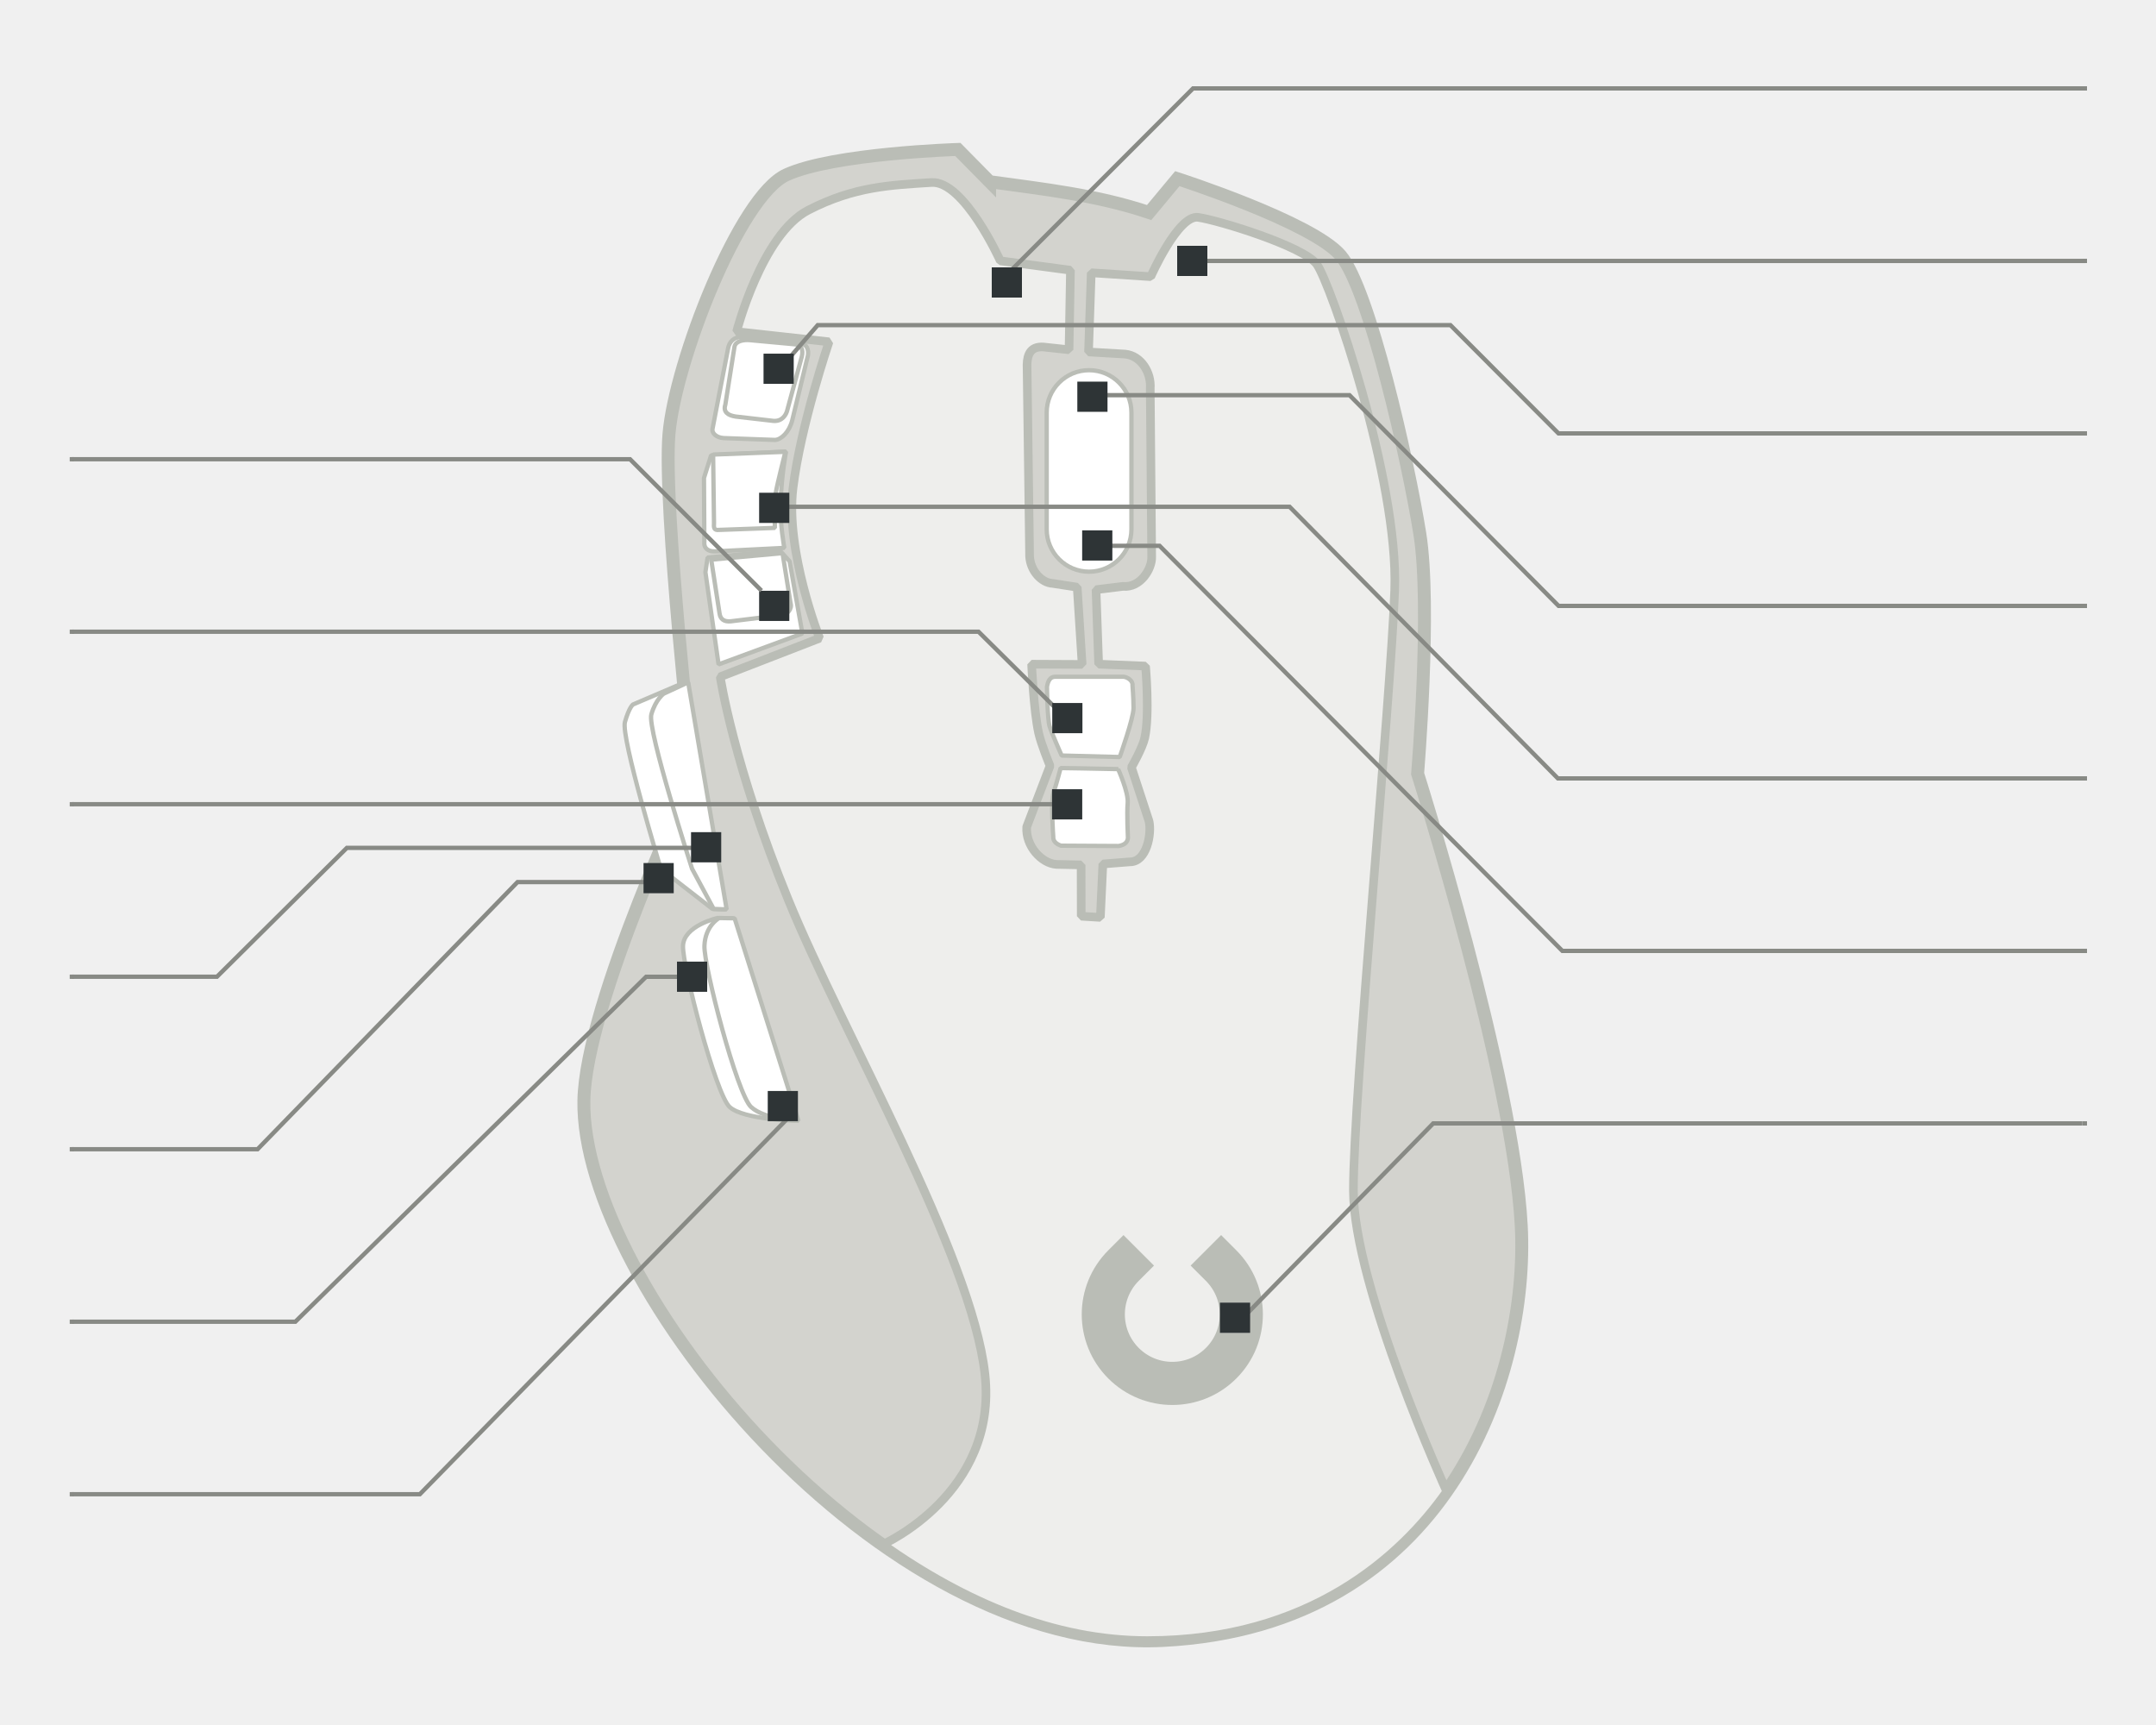
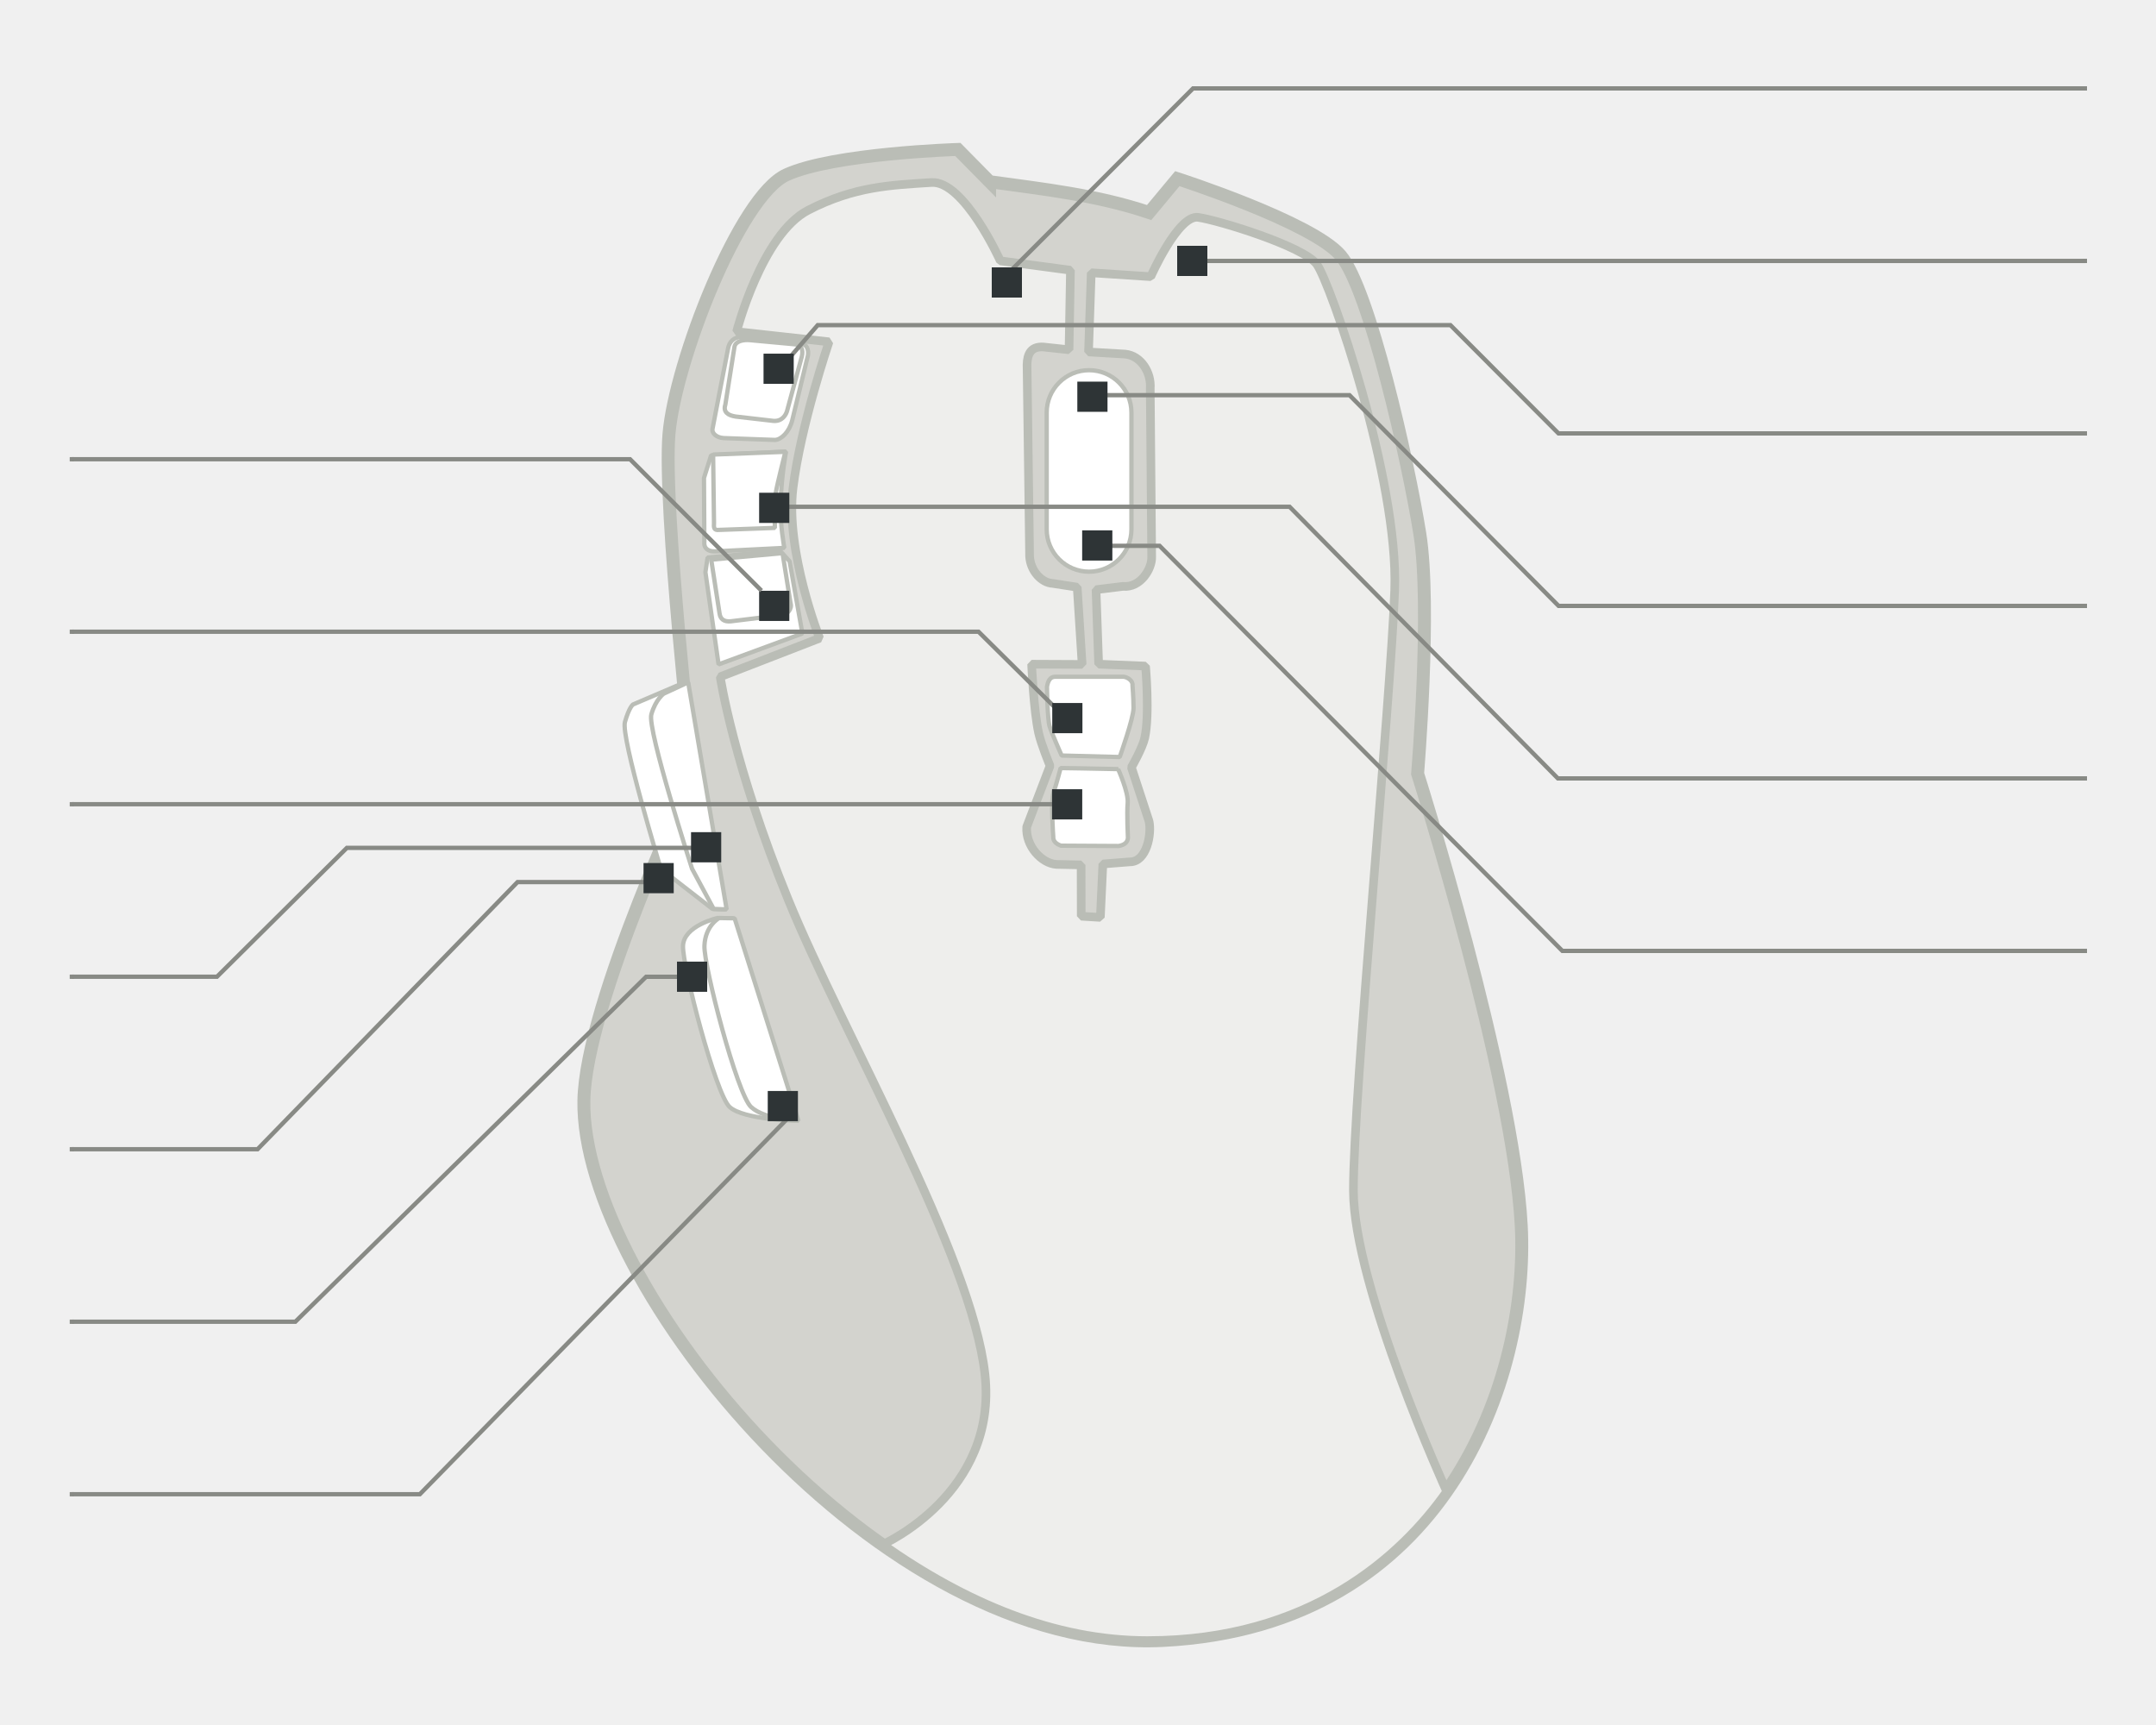
<svg xmlns="http://www.w3.org/2000/svg" width="500" height="400" viewBox="0 0 500 400" version="1.1" id="svg8">
  <defs id="defs2" />
  <g id="layer2" transform="translate(0,-400)" style="display:inline">
    <g id="g1433" transform="translate(-407.7097)">
      <path id="path1375" d="m 637.213,442.133 -7.369,-7.479 c 0,0 -28.829,0.882 -39.762,5.883 -10.933,5 -25.817,43.444 -27.23,60.107 -1.413,16.663 5.591,79.273 5.591,79.273 0,0 -24.916,52.536 -25.324,75.279 -0.763,42.45 68.621,128.54 134.369,125.196 65.748,-3.344 84.874,-61.252 83.016,-96.183 -1.857,-34.931 -24.035,-104.815 -24.035,-104.815 0,0 3.222,-38.682 0.514,-55.621 -2.708,-16.938 -11.716,-56.806 -18.39,-64.558 -6.674,-7.752 -37.846,-17.789 -37.846,-17.789 l -6.537,7.856 c -12.131,-4.074 -24.556,-5.431 -36.997,-7.151 z" style="color:#000000;overflow:visible;opacity:1;vector-effect:none;fill:#d3d3ce;fill-opacity:1;stroke:#babdb6;stroke-width:3;stroke-linecap:butt;stroke-linejoin:miter;stroke-miterlimit:4;stroke-dasharray:none;stroke-dashoffset:0;stroke-opacity:1;marker:none;marker-start:none;marker-mid:none;marker-end:none;paint-order:normal" />
      <path id="path1382" d="m 612.411,758.143 c 0,0 26.763,-11.805 23.718,-39.472 -3.045,-27.667 -32.981,-79.077 -45.646,-110.12 -12.665,-31.044 -15.749,-51.617 -15.749,-51.617 l 23.051,-8.939 c 0,0 -7.961,-20.182 -6.173,-34.801 1.788,-14.619 8.356,-33.933 8.356,-33.933 l -21.431,-2.362 c 0,0 5.833,-22.589 16.601,-28.152 10.768,-5.563 19.239,-5.815 28.582,-6.427 7.561,-0.495 15.972,18.162 15.972,18.162 l 16.268,2.174 -0.327,18.45 -5.255,-0.565 c -3.674,-0.568 -4.422,1.657 -4.484,3.998 l 0.592,44.467 c 0.179,3.311 2.727,6.153 5.366,6.278 l 5.676,0.872 1.14,17.913 -11.712,-0.053 c 0,0 0.469,10.736 1.625,15.955 0.581,2.624 2.646,7.617 2.646,7.617 l -5.411,14.144 c -0.314,4.45 3.465,8.486 6.871,8.707 l 5.747,0.117 0.023,11.901 4.439,0.272 0.576,-12.389 6.316,-0.495 c 3.864,0 5.051,-6.484 4.395,-9.417 l -4.087,-12.49 c 0,0 2.549,-4.397 3.09,-6.839 1.199,-5.417 0.186,-16.643 0.186,-16.643 l -10.873,-0.448 -0.609,-17.272 6.245,-0.764 c 4.065,0.385 6.78,-4.109 6.663,-6.865 l -0.333,-39.01 c 0.28,-3.637 -2.078,-7.625 -5.837,-7.99 l -8.477,-0.495 0.629,-18.362 13.799,0.9 c 0,0 6.345,-14.402 10.991,-13.75 4.646,0.652 24.415,6.699 27.512,10.87 3.098,4.171 18.994,49.841 18.072,75.555 -0.922,25.714 -9.573,116.684 -9.573,139.144 0,22.461 21.649,69.896 21.649,69.896 -10.482,14.902 -31.787,34.56 -69.457,34.56 -21.635,0 -42.341,-8.877 -61.364,-22.282 z" style="color:#000000;overflow:visible;opacity:1;vector-effect:none;fill:#eeeeec;fill-opacity:1;stroke:#babdb6;stroke-width:2;stroke-linecap:butt;stroke-linejoin:bevel;stroke-miterlimit:4;stroke-dasharray:none;stroke-dashoffset:0;stroke-opacity:1;marker:none;marker-start:none;marker-mid:none;marker-end:none;paint-order:normal" />
      <path style="color:#000000;overflow:visible;opacity:1;vector-effect:none;fill:#ffffff;fill-opacity:1;stroke:#babdb6;stroke-width:1;stroke-linecap:butt;stroke-linejoin:bevel;stroke-miterlimit:4;stroke-dasharray:none;stroke-dashoffset:0;stroke-opacity:1;marker:none;marker-start:none;marker-mid:none;marker-end:none;paint-order:normal" d="m 566.542,558.217 9.41,52.658 -3.014,-0.109 -11.983,-9.309 c 0,0 -9.315,-30.543 -8.315,-34.043 1,-3.5 1.88,-4.059 1.88,-4.059 z" id="path1498" />
      <path id="path1389" d="m 567.309,558.217 8.919,52.658 -3.014,-0.109 -5.006,-9.309 c 0,0 -10.446,-32.296 -9.446,-35.796 1,-3.5 2.868,-4.806 2.868,-4.806 z" style="color:#000000;overflow:visible;opacity:1;vector-effect:none;fill:#ffffff;fill-opacity:1;stroke:#babdb6;stroke-width:1;stroke-linecap:butt;stroke-linejoin:bevel;stroke-miterlimit:4;stroke-dasharray:none;stroke-dashoffset:0;stroke-opacity:1;marker:none;marker-start:none;marker-mid:none;marker-end:none;paint-order:normal" />
      <path style="color:#000000;overflow:visible;opacity:1;vector-effect:none;fill:#ffffff;fill-opacity:1;stroke:#babdb6;stroke-width:1;stroke-linecap:butt;stroke-linejoin:bevel;stroke-miterlimit:4;stroke-dasharray:none;stroke-dashoffset:0;stroke-opacity:1;marker:none;marker-start:none;marker-mid:none;marker-end:none;paint-order:normal" d="m 577.681,612.939 -3.585,-0.062 c 0,0 -7.828,1.76 -7.991,6.457 -0.163,4.696 7.579,34.373 10.801,37.347 3.223,2.975 15.583,3.228 15.583,3.228 z" id="path1500" />
      <path id="path1396" d="m 578.075,612.939 -3.585,-0.062 c 0,0 -3.251,1.76 -3.414,6.457 -0.163,4.696 7.579,34.373 10.801,37.347 3.223,2.975 11.006,3.228 11.006,3.228 z" style="color:#000000;overflow:visible;opacity:1;vector-effect:none;fill:#ffffff;fill-opacity:1;stroke:#babdb6;stroke-width:1;stroke-linecap:butt;stroke-linejoin:bevel;stroke-miterlimit:4;stroke-dasharray:none;stroke-dashoffset:0;stroke-opacity:1;marker:none;marker-start:none;marker-mid:none;marker-end:none;paint-order:normal" />
      <path id="path1398" d="m 571.808,529.289 16.752,-1.617 2.267,2.479 2.966,16.747 -19.439,7.167 -3.053,-21.387 z" style="color:#000000;overflow:visible;opacity:1;vector-effect:none;fill:#ffffff;fill-opacity:1;stroke:#babdb6;stroke-width:1;stroke-linecap:butt;stroke-linejoin:bevel;stroke-miterlimit:4;stroke-dasharray:none;stroke-dashoffset:0;stroke-opacity:1;marker:none;marker-start:none;marker-mid:none;marker-end:none;paint-order:normal" />
      <path id="path1400" d="m 572.647,529.774 1.934,12.464 c 0.174,1.344 1.049,1.977 2.6,1.835 l 12.205,-1.497 c 0.756,-0.105 2.097,-1.305 1.66,-2.699 l -1.855,-11.61 z" style="color:#000000;overflow:visible;opacity:1;vector-effect:none;fill:#ffffff;fill-opacity:1;stroke:#babdb6;stroke-width:1;stroke-linecap:butt;stroke-linejoin:bevel;stroke-miterlimit:4;stroke-dasharray:none;stroke-dashoffset:0;stroke-opacity:1;marker:none;marker-start:none;marker-mid:none;marker-end:none;paint-order:normal" />
      <rect ry="9.827" rx="9.827" y="485.839" x="650.448" height="46.727" width="19.654" id="rect932" style="color:#000000;overflow:visible;opacity:1;vector-effect:none;fill:#ffffff;fill-opacity:1;stroke:#babdb6;stroke-width:1;stroke-linecap:butt;stroke-linejoin:bevel;stroke-miterlimit:4;stroke-dasharray:none;stroke-dashoffset:0;stroke-opacity:1;marker:none;marker-start:none;marker-mid:none;marker-end:none;paint-order:normal" />
      <path id="path1408" d="m 590.006,504.708 c 0,0 -1.035,5.105 -1.282,12.103 -0.163,4.621 0.882,10.235 0.882,10.235 l -16.101,0.81 c -1.343,0.063 -2.622,-0.557 -2.45,-2.195 l -0.087,-14.829 1.661,-5.258 z" style="color:#000000;overflow:visible;opacity:1;vector-effect:none;fill:#ffffff;fill-opacity:1;stroke:#babdb6;stroke-width:1;stroke-linecap:butt;stroke-linejoin:bevel;stroke-miterlimit:4;stroke-dasharray:none;stroke-dashoffset:0;stroke-opacity:1;marker:none;marker-start:none;marker-mid:none;marker-end:none;paint-order:normal" />
      <path id="path1410" d="m 573.09,505.403 0.206,15.859 c -0.071,1.054 -0.053,1.751 1.135,1.615 l 12.985,-0.468 c 0,0 -0.16,-5.932 0.189,-8.061 0.349,-2.129 2.245,-9.584 2.245,-9.584 z" style="color:#000000;overflow:visible;opacity:1;vector-effect:none;fill:#ffffff;fill-opacity:1;stroke:#babdb6;stroke-width:1;stroke-linecap:butt;stroke-linejoin:bevel;stroke-miterlimit:4;stroke-dasharray:none;stroke-dashoffset:0;stroke-opacity:1;marker:none;marker-start:none;marker-mid:none;marker-end:none;paint-order:normal" />
      <path id="path1412" d="m 572.959,499.38 c -0.239,1.106 0.964,2.118 2.592,2.206 l 11.935,0.43 c 1.445,-0.125 3.244,-1.82 3.95,-4.54 l 3.643,-15.043 c 0.179,-1.272 -0.137,-2.719 -1.867,-2.775 l -13.725,-1.458 c -1.446,-0.096 -2.69,1.026 -2.938,2.655 z" style="color:#000000;overflow:visible;opacity:1;vector-effect:none;fill:#ffffff;fill-opacity:1;stroke:#babdb6;stroke-width:1;stroke-linecap:butt;stroke-linejoin:bevel;stroke-miterlimit:4;stroke-dasharray:none;stroke-dashoffset:0;stroke-opacity:1;marker:none;marker-start:none;marker-mid:none;marker-end:none;paint-order:normal" />
      <path id="path1414" d="m 581.622,478.873 c -1.419,-0.125 -3.231,0.151 -3.567,1.462 l -2.132,13.5 c -0.542,1.66 0.551,2.488 2.414,2.759 l 8.732,1.004 c 2.01,0.161 2.982,-1.374 3.249,-2.6 l 3.355,-12.37 c 0.319,-1.421 0.037,-2.704 -1.817,-2.809 z" style="color:#000000;overflow:visible;opacity:1;vector-effect:none;fill:#ffffff;fill-opacity:1;stroke:#babdb6;stroke-width:1;stroke-linecap:butt;stroke-linejoin:bevel;stroke-miterlimit:4;stroke-dasharray:none;stroke-dashoffset:0;stroke-opacity:1;marker:none;marker-start:none;marker-mid:none;marker-end:none;paint-order:normal" />
      <path id="path1416" d="m 667.015,578.343 c 0,0 2.434,5.379 2.217,7.836 -0.218,2.457 0.057,8.125 0.057,8.125 -0.084,0.83 -0.544,1.594 -2.162,1.872 l -13.39,-0.077 c -0.785,-0.29 -1.848,-0.89 -1.762,-2.033 0,0 -0.62,-8.35 0.067,-10.322 0.687,-1.972 1.633,-5.642 1.633,-5.642 0,0 8.04,0.112 13.341,0.24 z" style="color:#000000;overflow:visible;opacity:1;vector-effect:none;fill:#ffffff;fill-opacity:1;stroke:#babdb6;stroke-width:1;stroke-linecap:butt;stroke-linejoin:bevel;stroke-miterlimit:4;stroke-dasharray:none;stroke-dashoffset:0;stroke-opacity:1;marker:none;marker-start:none;marker-mid:none;marker-end:none;paint-order:normal" />
      <path id="path1418" d="m 653.917,575.197 13.467,0.347 c 0,0 3.206,-8.973 3.206,-11.34 0,-2.366 -0.241,-5.298 -0.241,-5.298 0.146,-1.051 -1.208,-1.932 -2.122,-1.983 h -15.769 c -1.305,-0.022 -1.734,1.141 -1.939,2.311 0,0 0.084,7.543 0.608,9.211 0.524,1.667 2.79,6.752 2.79,6.752 z" style="color:#000000;overflow:visible;opacity:1;vector-effect:none;fill:#ffffff;fill-opacity:1;stroke:#babdb6;stroke-width:1;stroke-linecap:butt;stroke-linejoin:bevel;stroke-miterlimit:4;stroke-dasharray:none;stroke-dashoffset:0;stroke-opacity:1;marker:none;marker-start:none;marker-mid:none;marker-end:none;paint-order:normal" />
    </g>
-     <path style="color:#000000;display:inline;overflow:visible;vector-effect:none;fill:none;fill-opacity:1;stroke:#babdb6;stroke-width:10;stroke-linecap:square;stroke-linejoin:bevel;stroke-miterlimit:4;stroke-dasharray:none;stroke-opacity:1" id="path883" d="m -693.47,283.189 a 16.005,16.005 0 0 1 -22.634,0 16.005,16.005 0 0 1 0,-22.634 16.005,16.005 0 0 1 22.634,0" transform="rotate(-90)" />
  </g>
  <g id="layer3" style="display:inline">
    <path style="color:#000000;overflow:visible;opacity:1;vector-effect:none;fill:none;fill-opacity:1;stroke:#888a85;stroke-width:1;stroke-linecap:square;stroke-linejoin:miter;stroke-miterlimit:4;stroke-dasharray:none;stroke-dashoffset:0;stroke-opacity:1;marker:none;marker-start:none;marker-mid:none;marker-end:none;paint-order:normal" d="m 234.687,62.492 41.986,-41.986 H 483" id="path954" />
    <rect style="color:#000000;overflow:visible;opacity:1;vector-effect:none;fill:#2e3436;fill-opacity:1;stroke:none;stroke-width:2;stroke-linecap:square;stroke-linejoin:miter;stroke-miterlimit:4;stroke-dasharray:none;stroke-dashoffset:0;stroke-opacity:1;marker:none;marker-start:none;marker-mid:none;marker-end:none;paint-order:normal" id="rect952" width="7" height="7" x="230" y="62" />
    <path id="path958" d="M 275.037,60.506 H 483.056" style="color:#000000;overflow:visible;opacity:1;vector-effect:none;fill:none;fill-opacity:1;stroke:#888a85;stroke-width:1;stroke-linecap:square;stroke-linejoin:miter;stroke-miterlimit:4;stroke-dasharray:none;stroke-dashoffset:0;stroke-opacity:1;marker:none;marker-start:none;marker-mid:none;marker-end:none;paint-order:normal" />
    <rect y="57" x="273" height="7" width="7" id="rect968" style="color:#000000;overflow:visible;opacity:1;vector-effect:none;fill:#2e3436;fill-opacity:1;stroke:none;stroke-width:2;stroke-linecap:square;stroke-linejoin:miter;stroke-miterlimit:4;stroke-dasharray:none;stroke-dashoffset:0;stroke-opacity:1;marker:none;marker-start:none;marker-mid:none;marker-end:none;paint-order:normal" />
    <path style="color:#000000;overflow:visible;opacity:1;vector-effect:none;fill:none;fill-opacity:1;stroke:#888a85;stroke-width:1;stroke-linecap:square;stroke-linejoin:miter;stroke-miterlimit:4;stroke-dasharray:none;stroke-dashoffset:0;stroke-opacity:1;marker:none;marker-start:none;marker-mid:none;marker-end:none;paint-order:normal" d="M 483,100.506 H 361.437 L 336.373,75.397 H 189.628 l -8.651,10" id="path960" />
    <rect style="color:#000000;overflow:visible;opacity:1;vector-effect:none;fill:#2e3436;fill-opacity:1;stroke:none;stroke-width:2;stroke-linecap:square;stroke-linejoin:miter;stroke-miterlimit:4;stroke-dasharray:none;stroke-dashoffset:0;stroke-opacity:1;marker:none;marker-start:none;marker-mid:none;marker-end:none;paint-order:normal" id="rect970" width="7" height="7" x="177.073" y="82.008" />
    <path id="path962" d="M 482.985,180.506 H 361.295 l -62.225,-62.991 -119.282,-0.004" style="color:#000000;overflow:visible;opacity:1;vector-effect:none;fill:none;fill-opacity:1;stroke:#888a85;stroke-width:1;stroke-linecap:square;stroke-linejoin:miter;stroke-miterlimit:4;stroke-dasharray:none;stroke-dashoffset:0;stroke-opacity:1;marker:none;marker-start:none;marker-mid:none;marker-end:none;paint-order:normal" />
    <rect y="136.991" x="176.05" height="7" width="7" id="rect972" style="color:#000000;overflow:visible;opacity:1;vector-effect:none;fill:#2e3436;fill-opacity:1;stroke:none;stroke-width:2;stroke-linecap:square;stroke-linejoin:miter;stroke-miterlimit:4;stroke-dasharray:none;stroke-dashoffset:0;stroke-opacity:1;marker:none;marker-start:none;marker-mid:none;marker-end:none;paint-order:normal" />
    <path style="color:#000000;overflow:visible;opacity:1;vector-effect:none;fill:none;fill-opacity:1;stroke:#888a85;stroke-width:1;stroke-linecap:square;stroke-linejoin:miter;stroke-miterlimit:4;stroke-dasharray:none;stroke-dashoffset:0;stroke-opacity:1;marker:none;marker-start:none;marker-mid:none;marker-end:none;paint-order:normal" d="m 483,220.506 -120.666,0 -93.414,-93.936 h -15.676" id="path964" />
    <rect style="color:#000000;overflow:visible;opacity:1;vector-effect:none;fill:#2e3436;fill-opacity:1;stroke:none;stroke-width:2;stroke-linecap:square;stroke-linejoin:miter;stroke-miterlimit:4;stroke-dasharray:none;stroke-dashoffset:0;stroke-opacity:1;marker:none;marker-start:none;marker-mid:none;marker-end:none;paint-order:normal" id="rect974" width="7" height="7" x="250.966" y="122.982" />
    <rect style="color:#000000;overflow:visible;vector-effect:none;fill:#888a85;fill-opacity:1;stroke:none;stroke-linecap:round" id="button0" width="1" height="1" x="483" y="20" />
    <rect y="60" x="483" height="1" width="1" id="button1" style="color:#000000;overflow:visible;vector-effect:none;fill:#888a85;fill-opacity:1;stroke:none;stroke-linecap:round" />
    <rect style="color:#000000;overflow:visible;vector-effect:none;fill:#888a85;fill-opacity:1;stroke:none;stroke-linecap:round" id="button2" width="1" height="1" x="483" y="100" />
    <rect y="140" x="483" height="1" width="1" id="button3" style="color:#000000;overflow:visible;vector-effect:none;fill:#888a85;fill-opacity:1;stroke:none;stroke-linecap:round" />
    <rect style="color:#000000;overflow:visible;vector-effect:none;fill:#888a85;fill-opacity:1;stroke:none;stroke-linecap:round" id="button4" width="1" height="1" x="483" y="180" />
    <path id="path1247" d="m 17.169,146.484 h 209.763 l 18.826,18.646" style="color:#000000;overflow:visible;opacity:1;vector-effect:none;fill:none;fill-opacity:1;stroke:#888a85;stroke-width:1;stroke-linecap:square;stroke-linejoin:miter;stroke-miterlimit:4;stroke-dasharray:none;stroke-dashoffset:0;stroke-opacity:1;marker:none;marker-start:none;marker-mid:none;marker-end:none;paint-order:normal" />
    <rect y="-170.016" x="-251.027" height="7" width="7" id="rect1249" style="color:#000000;overflow:visible;opacity:1;vector-effect:none;fill:#2e3436;fill-opacity:1;stroke:none;stroke-width:2;stroke-linecap:square;stroke-linejoin:miter;stroke-miterlimit:4;stroke-dasharray:none;stroke-dashoffset:0;stroke-opacity:1;marker:none;marker-start:none;marker-mid:none;marker-end:none;paint-order:normal" transform="scale(-1)" />
    <rect y="-106.99" x="-17.169" height="1" width="1" id="button6" style="color:#000000;overflow:visible;vector-effect:none;fill:#888a85;fill-opacity:1;stroke:none;stroke-linecap:round" transform="scale(-1)" />
    <path style="color:#000000;overflow:visible;opacity:1;vector-effect:none;fill:none;fill-opacity:1;stroke:#888a85;stroke-width:1;stroke-linecap:square;stroke-linejoin:miter;stroke-miterlimit:4;stroke-dasharray:none;stroke-dashoffset:0;stroke-opacity:1;marker:none;marker-start:none;marker-mid:none;marker-end:none;paint-order:normal" d="M 17.169,186.484 H 246.822" id="path1259" />
    <rect transform="scale(-1)" style="color:#000000;overflow:visible;opacity:1;vector-effect:none;fill:#2e3436;fill-opacity:1;stroke:none;stroke-width:2;stroke-linecap:square;stroke-linejoin:miter;stroke-miterlimit:4;stroke-dasharray:none;stroke-dashoffset:0;stroke-opacity:1;marker:none;marker-start:none;marker-mid:none;marker-end:none;paint-order:normal" id="rect1261" width="7" height="7" x="-250.983" y="-190.012" />
    <rect transform="scale(-1)" style="color:#000000;overflow:visible;vector-effect:none;fill:#888a85;fill-opacity:1;stroke:none;stroke-linecap:round" id="button7" width="1" height="1" x="-17.169" y="-146.99" />
    <path style="color:#000000;overflow:visible;opacity:1;vector-effect:none;fill:none;fill-opacity:1;stroke:#888a85;stroke-width:1;stroke-linecap:square;stroke-linejoin:miter;stroke-miterlimit:4;stroke-dasharray:none;stroke-dashoffset:0;stroke-opacity:1;marker:none;marker-start:none;marker-mid:none;marker-end:none;paint-order:normal" d="m 17.169,226.484 h 33.151 l 30.123,-29.877 81.709,0" id="path1295" />
    <rect transform="scale(-1)" style="color:#000000;overflow:visible;opacity:1;vector-effect:none;fill:#2e3436;fill-opacity:1;stroke:none;stroke-width:2;stroke-linecap:square;stroke-linejoin:miter;stroke-miterlimit:4;stroke-dasharray:none;stroke-dashoffset:0;stroke-opacity:1;marker:none;marker-start:none;marker-mid:none;marker-end:none;paint-order:normal" id="rect1297" width="7" height="7" x="-167.26" y="-199.965" />
    <path id="path1299" d="m 17.169,266.484 h 42.567 l 60.285,-61.948 h 31.83" style="color:#000000;overflow:visible;opacity:1;vector-effect:none;fill:none;fill-opacity:1;stroke:#888a85;stroke-width:1;stroke-linecap:square;stroke-linejoin:miter;stroke-miterlimit:4;stroke-dasharray:none;stroke-dashoffset:0;stroke-opacity:1;marker:none;marker-start:none;marker-mid:none;marker-end:none;paint-order:normal" />
    <rect y="-207.124" x="-156.243" height="7" width="7" id="rect1301" style="color:#000000;overflow:visible;opacity:1;vector-effect:none;fill:#2e3436;fill-opacity:1;stroke:none;stroke-width:2;stroke-linecap:square;stroke-linejoin:miter;stroke-miterlimit:4;stroke-dasharray:none;stroke-dashoffset:0;stroke-opacity:1;marker:none;marker-start:none;marker-mid:none;marker-end:none;paint-order:normal" transform="scale(-1)" />
    <rect transform="scale(-1)" style="color:#000000;overflow:visible;vector-effect:none;fill:#888a85;fill-opacity:1;stroke:none;stroke-linecap:round" id="button8" width="1" height="1" x="-17.169" y="-186.99" />
    <rect y="-226.99" x="-17.169" height="1" width="1" id="button9" style="color:#000000;overflow:visible;vector-effect:none;fill:#888a85;fill-opacity:1;stroke:none;stroke-linecap:round" transform="scale(-1)" />
    <rect style="color:#000000;overflow:visible;opacity:1;vector-effect:none;fill:#2e3436;fill-opacity:1;stroke:none;stroke-width:2;stroke-linecap:square;stroke-linejoin:miter;stroke-miterlimit:4;stroke-dasharray:none;stroke-dashoffset:0;stroke-opacity:1;marker:none;marker-start:none;marker-mid:none;marker-end:none;paint-order:normal" id="rect1435" width="7" height="7" x="176.05" y="114.26" />
    <path style="color:#000000;overflow:visible;opacity:1;vector-effect:none;fill:none;fill-opacity:1;stroke:#888a85;stroke-width:1;stroke-linecap:square;stroke-linejoin:miter;stroke-miterlimit:4;stroke-dasharray:none;stroke-dashoffset:0;stroke-opacity:1;marker:none;marker-start:none;marker-mid:none;marker-end:none;paint-order:normal" d="m 17.169,106.484 128.942,0 30.123,30.123" id="path1437" />
    <rect transform="scale(-1)" style="color:#000000;overflow:visible;vector-effect:none;fill:#888a85;fill-opacity:1;stroke:none;stroke-linecap:round" id="button10" width="1" height="1" x="-17.169" y="-266.99" />
    <path id="path1502" d="M 17.169,306.484 H 68.496 L 149.841,226.497 h 10.853" style="color:#000000;overflow:visible;opacity:1;vector-effect:none;fill:none;fill-opacity:1;stroke:#888a85;stroke-width:1;stroke-linecap:square;stroke-linejoin:miter;stroke-miterlimit:4;stroke-dasharray:none;stroke-dashoffset:0;stroke-opacity:1;marker:none;marker-start:none;marker-mid:none;marker-end:none;paint-order:normal" />
    <rect y="-229.985" x="-164.003" height="7" width="7" id="rect1504" style="color:#000000;overflow:visible;opacity:1;vector-effect:none;fill:#2e3436;fill-opacity:1;stroke:none;stroke-width:2;stroke-linecap:square;stroke-linejoin:miter;stroke-miterlimit:4;stroke-dasharray:none;stroke-dashoffset:0;stroke-opacity:1;marker:none;marker-start:none;marker-mid:none;marker-end:none;paint-order:normal" transform="scale(-1)" />
    <path style="color:#000000;overflow:visible;opacity:1;vector-effect:none;fill:none;fill-opacity:1;stroke:#888a85;stroke-width:1;stroke-linecap:square;stroke-linejoin:miter;stroke-miterlimit:4;stroke-dasharray:none;stroke-dashoffset:0;stroke-opacity:1;marker:none;marker-start:none;marker-mid:none;marker-end:none;paint-order:normal" d="m 17.169,346.484 80.201,0 85.698,-87.553" id="path1506" />
    <rect transform="scale(-1)" style="color:#000000;overflow:visible;opacity:1;vector-effect:none;fill:#2e3436;fill-opacity:1;stroke:none;stroke-width:2;stroke-linecap:square;stroke-linejoin:miter;stroke-miterlimit:4;stroke-dasharray:none;stroke-dashoffset:0;stroke-opacity:1;marker:none;marker-start:none;marker-mid:none;marker-end:none;paint-order:normal" id="rect1508" width="7" height="7" x="-185.05" y="-259.982" />
    <rect style="color:#000000;overflow:visible;vector-effect:none;fill:#888a85;fill-opacity:1;stroke:none;stroke-linecap:round" id="button5" width="1" height="1" x="483" y="220" />
    <path style="color:#000000;overflow:visible;opacity:1;vector-effect:none;fill:none;fill-opacity:1;stroke:#888a85;stroke-width:1;stroke-linecap:square;stroke-linejoin:miter;stroke-miterlimit:4;stroke-dasharray:none;stroke-dashoffset:0;stroke-opacity:1;marker:none;marker-start:none;marker-mid:none;marker-end:none;paint-order:normal" d="M 482.985,140.506 H 361.459 l -48.49,-48.866 -60.329,-0.004" id="path1512" />
    <rect y="88.494" x="249.843" height="7" width="7" id="rect1514" style="color:#000000;overflow:visible;opacity:1;vector-effect:none;fill:#2e3436;fill-opacity:1;stroke:none;stroke-width:2;stroke-linecap:square;stroke-linejoin:miter;stroke-miterlimit:4;stroke-dasharray:none;stroke-dashoffset:0;stroke-opacity:1;marker:none;marker-start:none;marker-mid:none;marker-end:none;paint-order:normal" />
    <rect y="-306.99" x="-17.169" height="1" width="1" id="button11" style="color:#000000;overflow:visible;vector-effect:none;fill:#888a85;fill-opacity:1;stroke:none;stroke-linecap:round" transform="scale(-1)" />
    <rect transform="scale(-1)" style="color:#000000;overflow:visible;vector-effect:none;fill:#888a85;fill-opacity:1;stroke:none;stroke-linecap:round" id="button12" width="1" height="1" x="-17.169" y="-346.99" />
  </g>
-   <g id="layer1" style="display:inline">
-     <path style="color:#000000;display:inline;overflow:visible;opacity:1;vector-effect:none;fill:none;fill-opacity:1;stroke:#888a85;stroke-width:1;stroke-linecap:square;stroke-linejoin:miter;stroke-miterlimit:4;stroke-dasharray:none;stroke-dashoffset:0;stroke-opacity:1;marker:none;marker-start:none;marker-mid:none;marker-end:none;paint-order:normal" d="m 288.681,305.134 43.692,-44.628 H 482.455" id="path877" />
-     <rect style="color:#000000;display:inline;overflow:visible;opacity:1;vector-effect:none;fill:#2e3436;fill-opacity:1;stroke:none;stroke-width:2;stroke-linecap:square;stroke-linejoin:miter;stroke-miterlimit:4;stroke-dasharray:none;stroke-dashoffset:0;stroke-opacity:1;marker:none;marker-start:none;marker-mid:none;marker-end:none;paint-order:normal" id="rect879" width="7" height="7" x="282.916" y="302.065" />
-     <rect style="color:#000000;display:inline;overflow:visible;vector-effect:none;fill:#888a85;fill-opacity:1;stroke:none;stroke-linecap:round" id="led0" width="1" height="1" x="483" y="260" />
-   </g>
+   <g id="layer1" style="display:inline" />
</svg>
